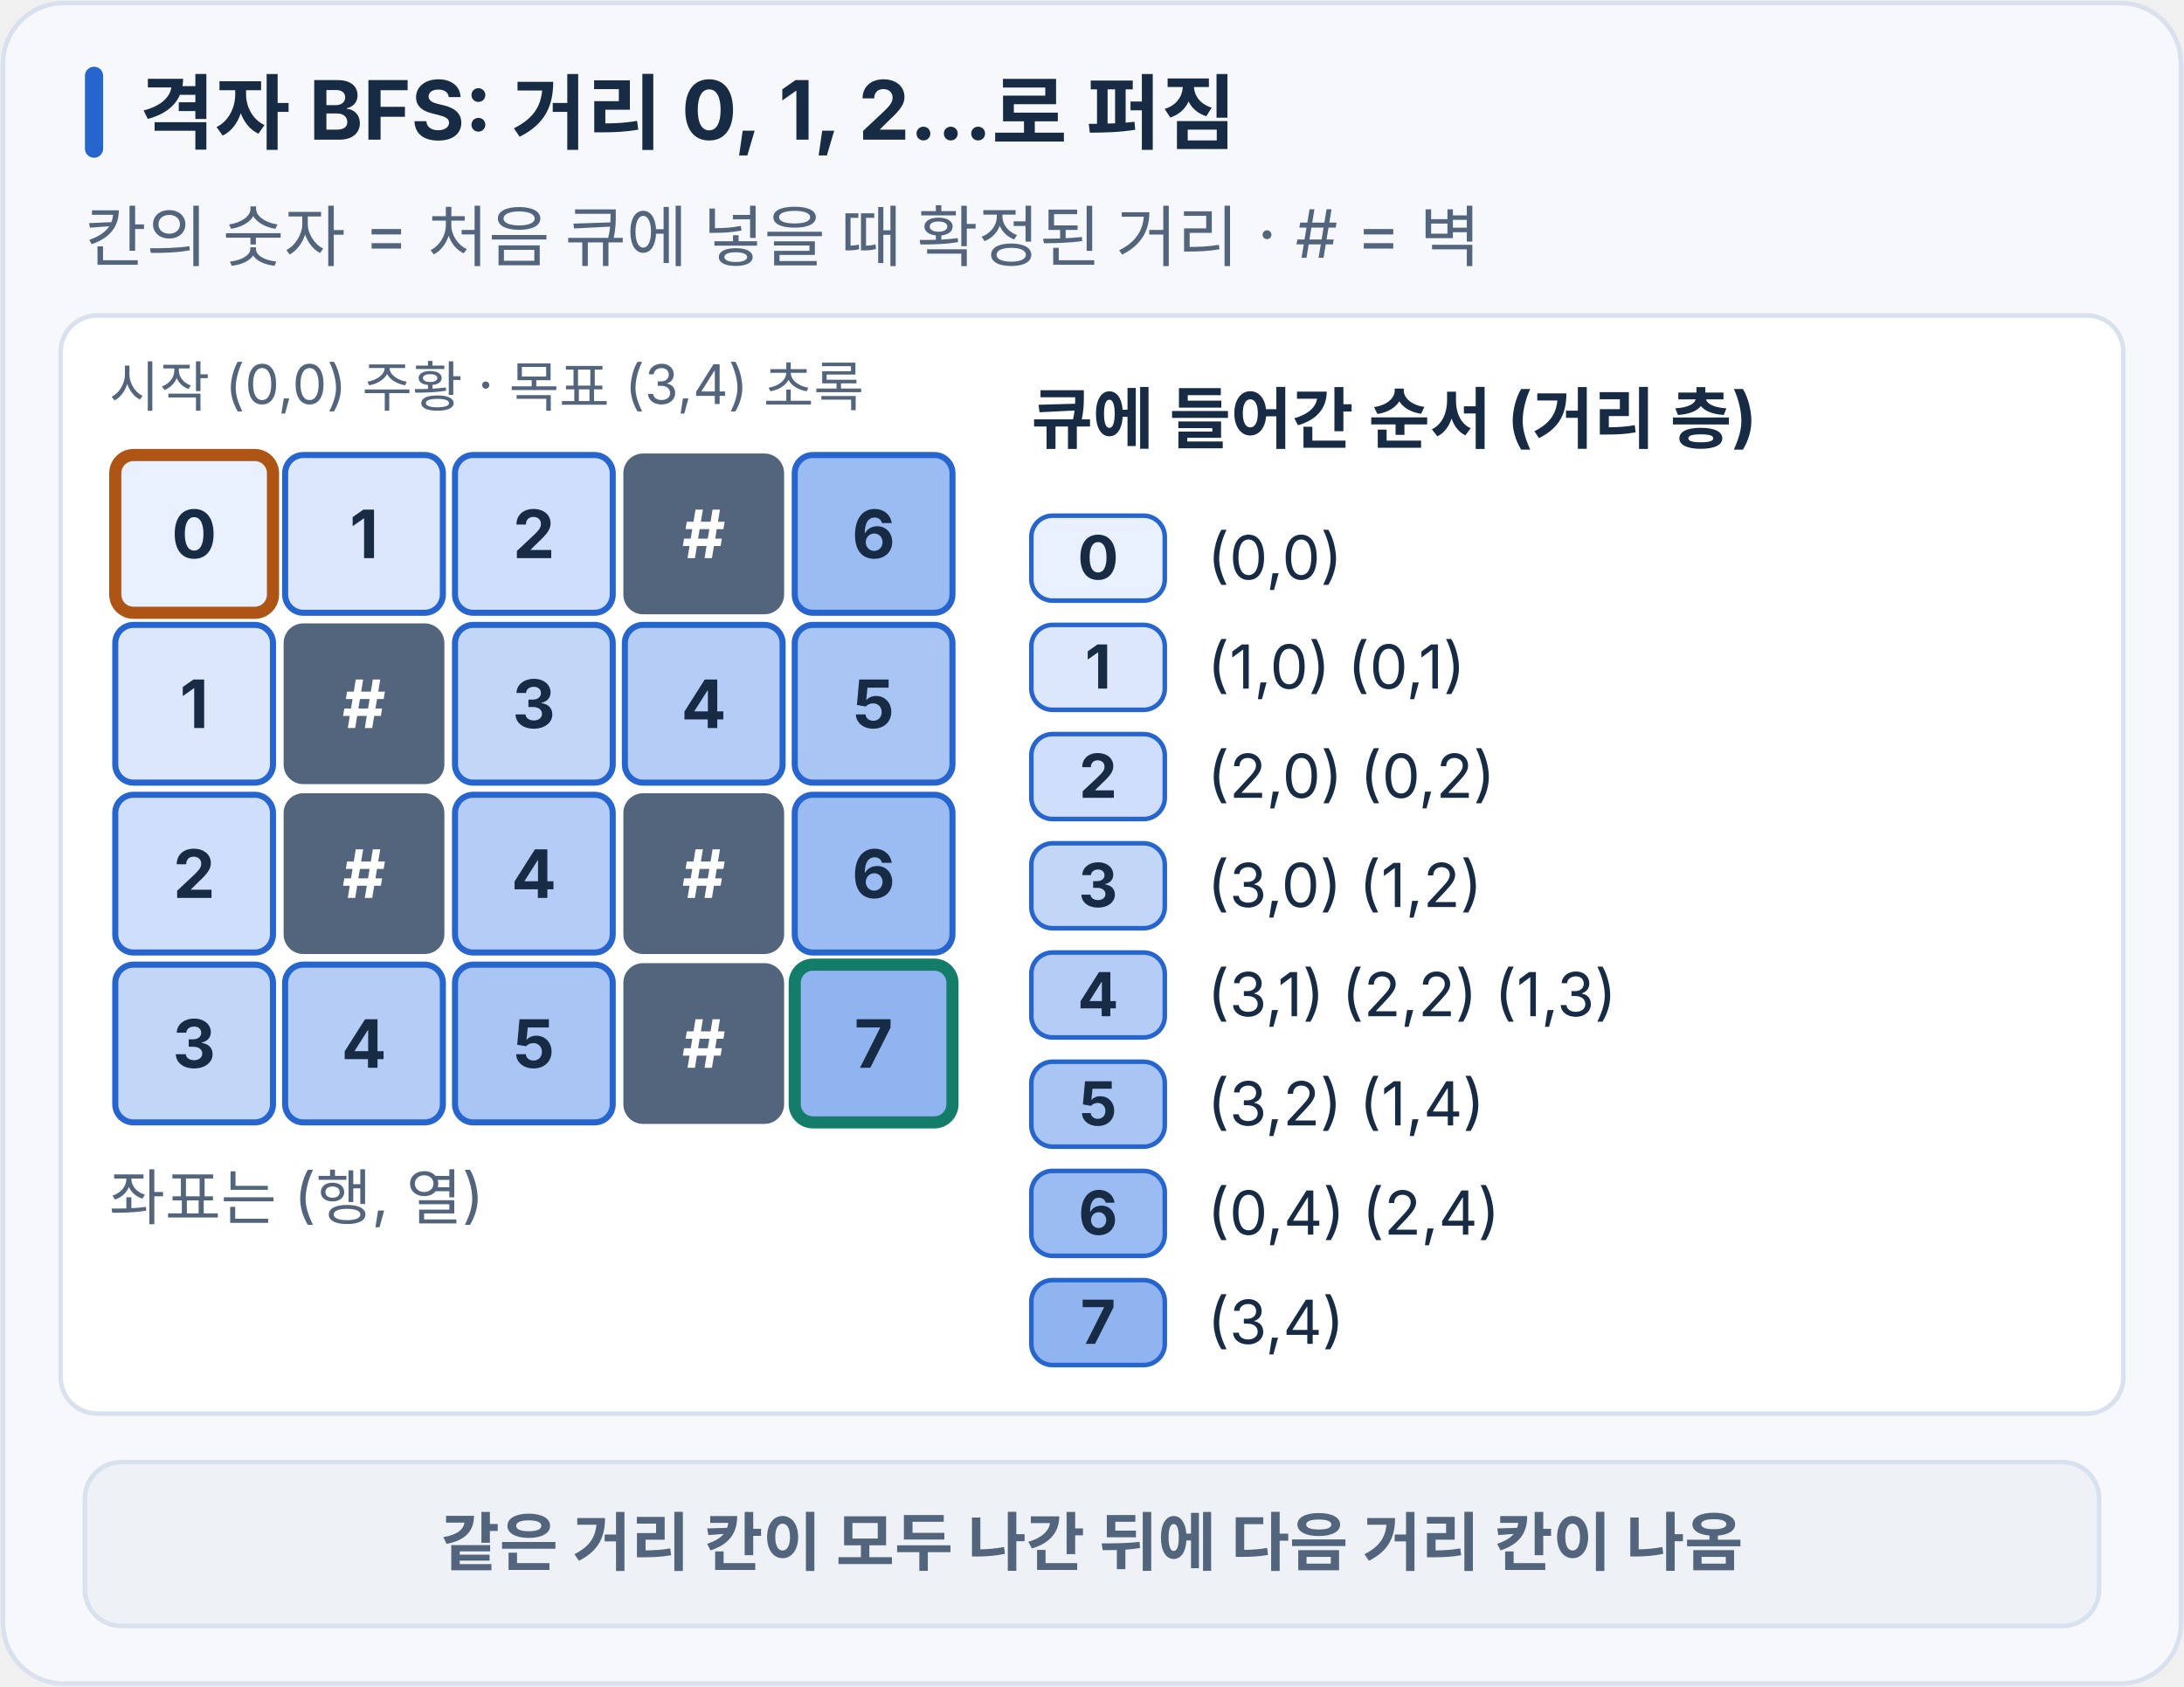
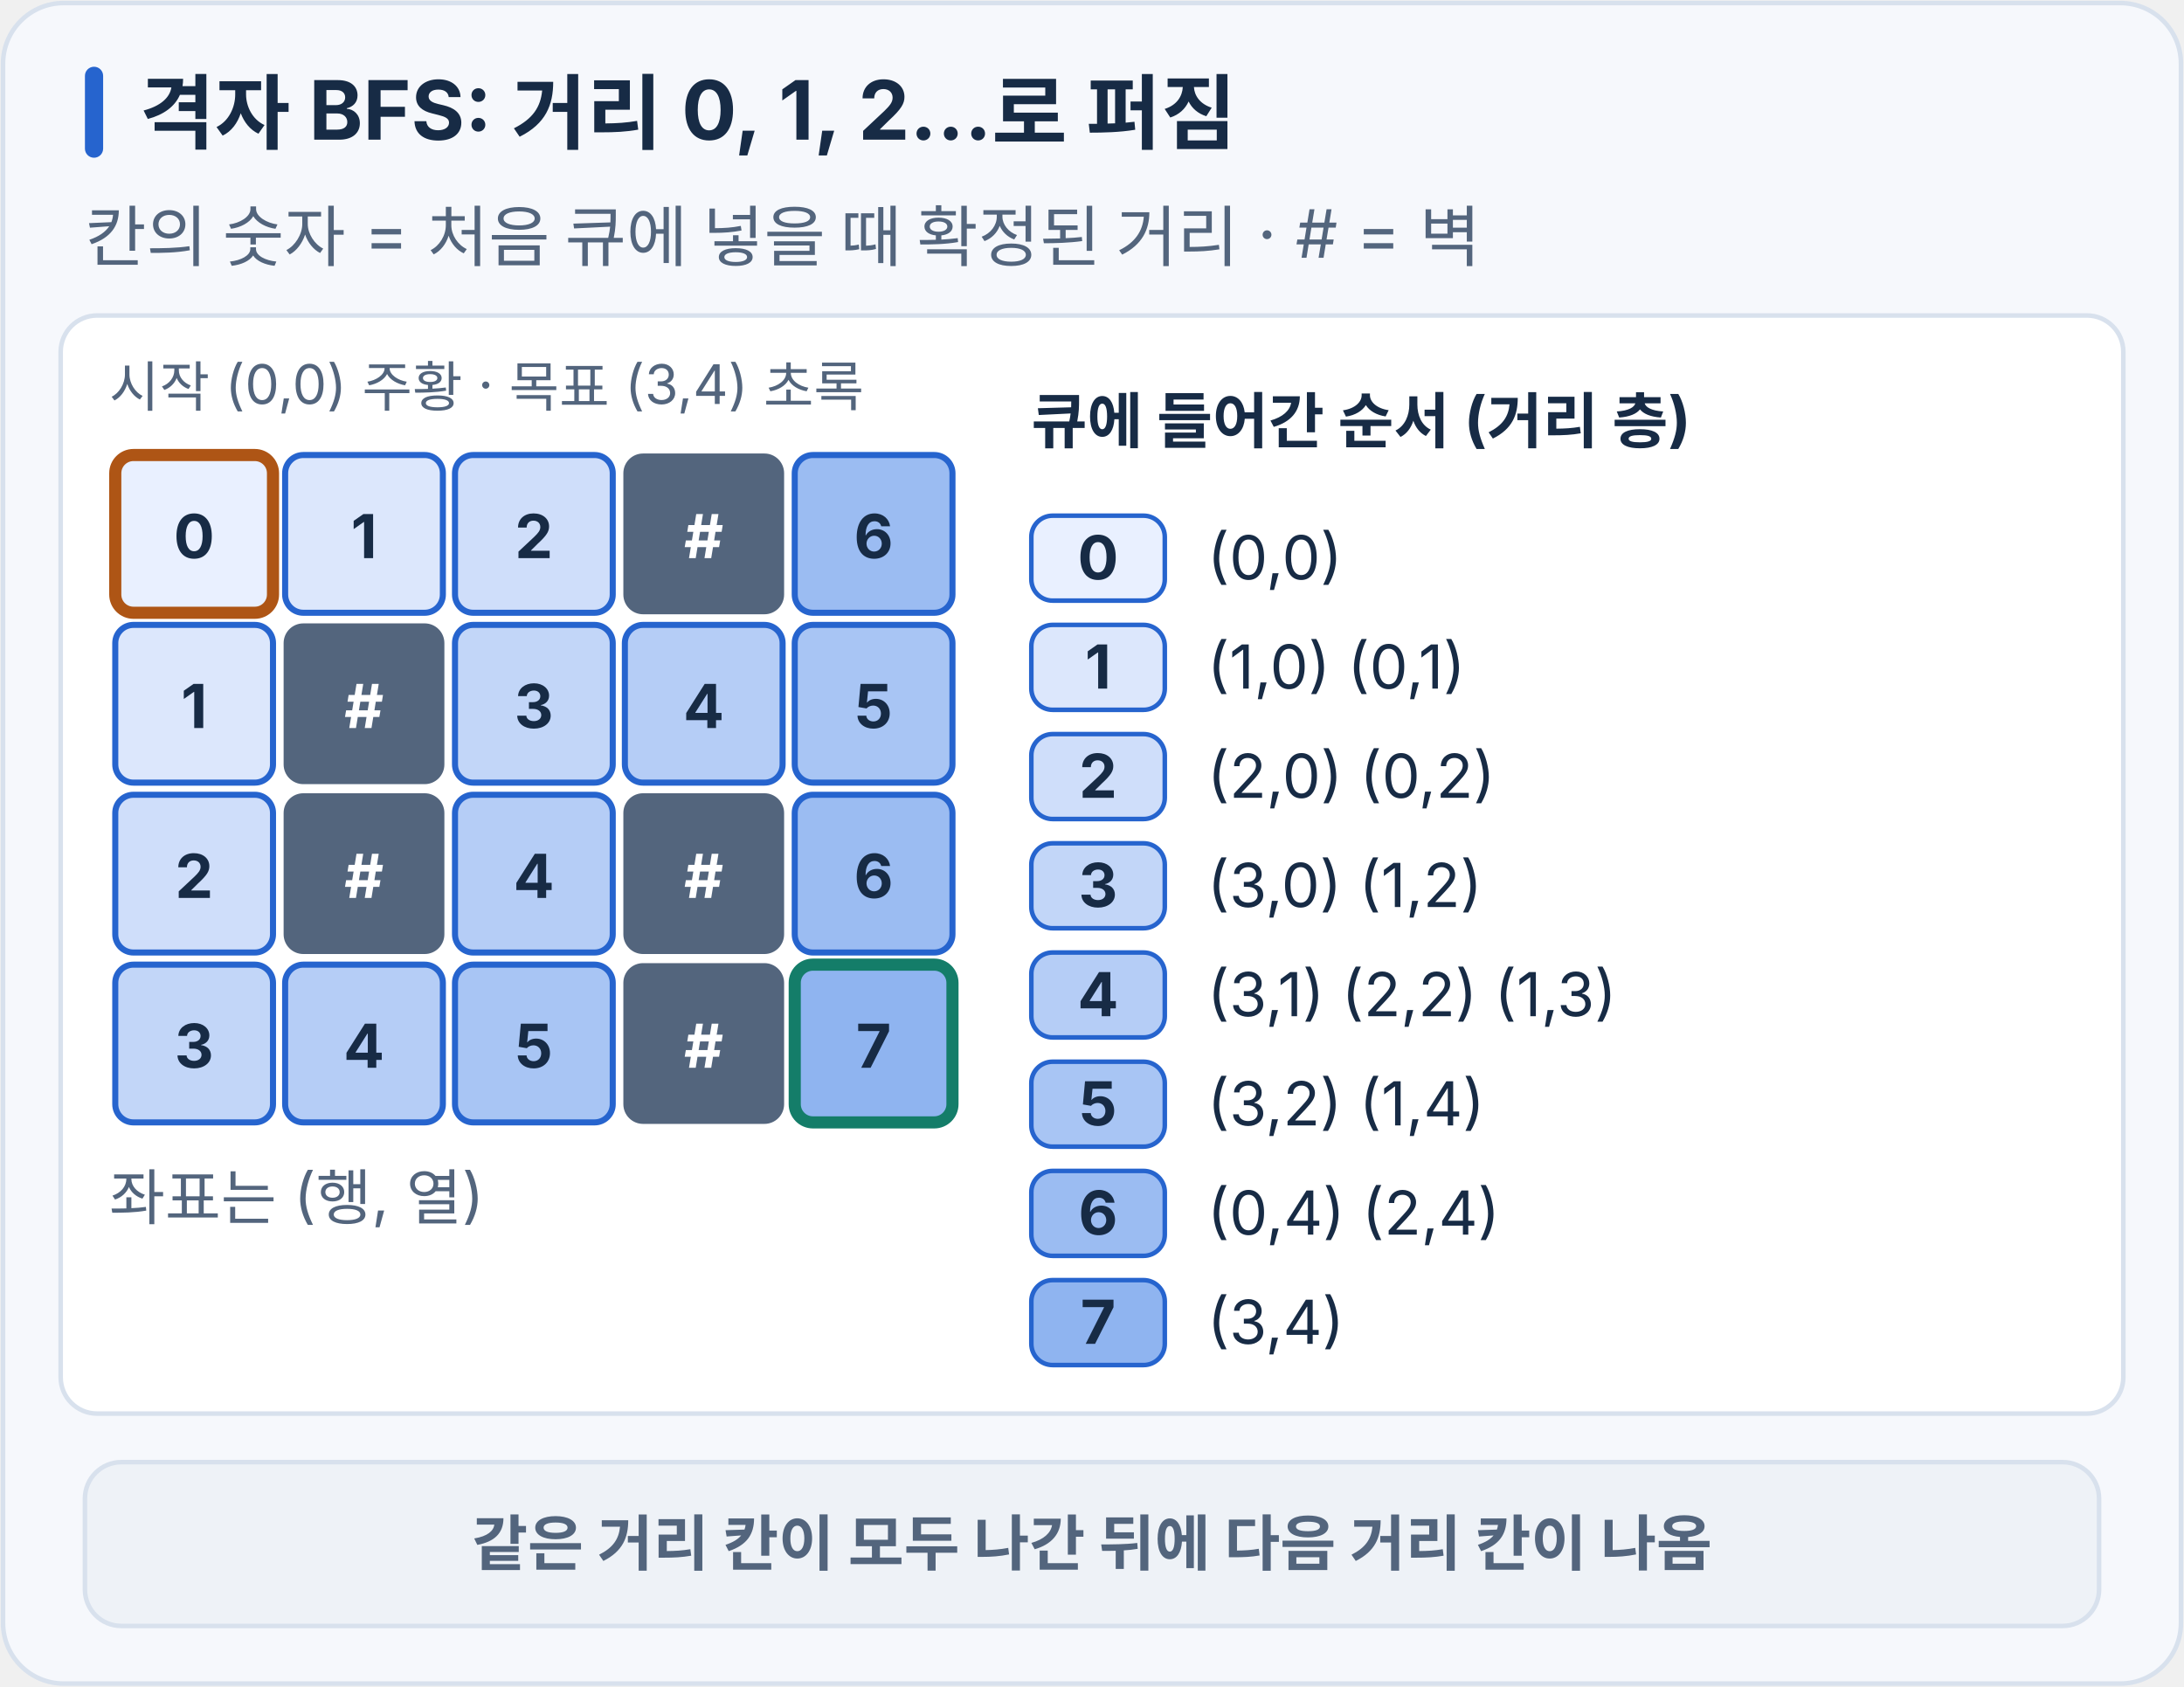
<svg xmlns="http://www.w3.org/2000/svg" viewBox="0 0 720 556" role="img" aria-labelledby="title desc">
  <style>text{font-family:-apple-system,BlinkMacSystemFont,"Apple SD Gothic Neo","Noto Sans KR",sans-serif}</style>
  <rect x="1" y="1" width="718" height="554" rx="20" fill="#f6f8fc" stroke="#d8e1ed" stroke-width="1.5" />
  <rect x="28" y="22" width="6" height="30" rx="3" fill="#2664ce" />
  <text x="46" y="47" font-size="27" fill="#172b45" font-weight="750">격자 BFS: 거리 0, 1, 2…로 퍼짐</text>
  <text x="28" y="86" font-size="22" fill="#53657d" font-weight="400" text-anchor="start">칸의 숫자 = 처음 큐에 넣을 때 확정된 거리 · # = 벽</text>
  <rect x="20" y="104" width="680" height="362" rx="12" fill="#fff" stroke="#d8e1ed" stroke-width="1.5" />
  <rect x="38" y="150" width="52" height="52" rx="6" fill="#e9f0ff" stroke="#ae5515" stroke-width="4" />
-   <text x="64.0" y="184.0" font-size="22" fill="#172b45" font-weight="700" text-anchor="middle">0</text>
+   <text x="64.0" y="184.0" font-size="20" fill="#172b45" font-weight="700" text-anchor="middle">0</text>
  <rect x="94" y="150" width="52" height="52" rx="6" fill="#dce7fc" stroke="#2664ce" stroke-width="2" />
-   <text x="120.0" y="184.0" font-size="22" fill="#172b45" font-weight="700" text-anchor="middle">1</text>
+   <text x="120.0" y="184.0" font-size="20" fill="#172b45" font-weight="700" text-anchor="middle">1</text>
  <rect x="150" y="150" width="52" height="52" rx="6" fill="#cfdefa" stroke="#2664ce" stroke-width="2" />
-   <text x="176.0" y="184.0" font-size="22" fill="#172b45" font-weight="700" text-anchor="middle">2</text>
+   <text x="176.0" y="184.0" font-size="20" fill="#172b45" font-weight="700" text-anchor="middle">2</text>
  <rect x="206" y="150" width="52" height="52" rx="6" fill="#53657d" stroke="#53657d" stroke-width="1" />
-   <text x="232.0" y="184.0" font-size="22" fill="#ffffff" font-weight="700" text-anchor="middle">#</text>
+   <text x="232.0" y="184.0" font-size="20" fill="#ffffff" font-weight="700" text-anchor="middle">#</text>
  <rect x="262" y="150" width="52" height="52" rx="6" fill="#9bbcf2" stroke="#2664ce" stroke-width="2" />
-   <text x="288.0" y="184.0" font-size="22" fill="#172b45" font-weight="700" text-anchor="middle">6</text>
+   <text x="288.0" y="184.0" font-size="20" fill="#172b45" font-weight="700" text-anchor="middle">6</text>
  <rect x="38" y="206" width="52" height="52" rx="6" fill="#dce7fc" stroke="#2664ce" stroke-width="2" />
-   <text x="64.0" y="240.0" font-size="22" fill="#172b45" font-weight="700" text-anchor="middle">1</text>
+   <text x="64.0" y="240.0" font-size="20" fill="#172b45" font-weight="700" text-anchor="middle">1</text>
  <rect x="94" y="206" width="52" height="52" rx="6" fill="#53657d" stroke="#53657d" stroke-width="1" />
-   <text x="120.0" y="240.0" font-size="22" fill="#ffffff" font-weight="700" text-anchor="middle">#</text>
+   <text x="120.0" y="240.0" font-size="20" fill="#ffffff" font-weight="700" text-anchor="middle">#</text>
  <rect x="150" y="206" width="52" height="52" rx="6" fill="#c2d6f8" stroke="#2664ce" stroke-width="2" />
-   <text x="176.0" y="240.0" font-size="22" fill="#172b45" font-weight="700" text-anchor="middle">3</text>
+   <text x="176.0" y="240.0" font-size="20" fill="#172b45" font-weight="700" text-anchor="middle">3</text>
  <rect x="206" y="206" width="52" height="52" rx="6" fill="#b5cdf6" stroke="#2664ce" stroke-width="2" />
-   <text x="232.0" y="240.0" font-size="22" fill="#172b45" font-weight="700" text-anchor="middle">4</text>
+   <text x="232.0" y="240.0" font-size="20" fill="#172b45" font-weight="700" text-anchor="middle">4</text>
  <rect x="262" y="206" width="52" height="52" rx="6" fill="#a8c5f4" stroke="#2664ce" stroke-width="2" />
-   <text x="288.0" y="240.0" font-size="22" fill="#172b45" font-weight="700" text-anchor="middle">5</text>
+   <text x="288.0" y="240.0" font-size="20" fill="#172b45" font-weight="700" text-anchor="middle">5</text>
  <rect x="38" y="262" width="52" height="52" rx="6" fill="#cfdefa" stroke="#2664ce" stroke-width="2" />
-   <text x="64.0" y="296.0" font-size="22" fill="#172b45" font-weight="700" text-anchor="middle">2</text>
+   <text x="64.0" y="296.0" font-size="20" fill="#172b45" font-weight="700" text-anchor="middle">2</text>
  <rect x="94" y="262" width="52" height="52" rx="6" fill="#53657d" stroke="#53657d" stroke-width="1" />
-   <text x="120.0" y="296.0" font-size="22" fill="#ffffff" font-weight="700" text-anchor="middle">#</text>
+   <text x="120.0" y="296.0" font-size="20" fill="#ffffff" font-weight="700" text-anchor="middle">#</text>
  <rect x="150" y="262" width="52" height="52" rx="6" fill="#b5cdf6" stroke="#2664ce" stroke-width="2" />
-   <text x="176.0" y="296.0" font-size="22" fill="#172b45" font-weight="700" text-anchor="middle">4</text>
+   <text x="176.0" y="296.0" font-size="20" fill="#172b45" font-weight="700" text-anchor="middle">4</text>
  <rect x="206" y="262" width="52" height="52" rx="6" fill="#53657d" stroke="#53657d" stroke-width="1" />
-   <text x="232.0" y="296.0" font-size="22" fill="#ffffff" font-weight="700" text-anchor="middle">#</text>
+   <text x="232.0" y="296.0" font-size="20" fill="#ffffff" font-weight="700" text-anchor="middle">#</text>
  <rect x="262" y="262" width="52" height="52" rx="6" fill="#9bbcf2" stroke="#2664ce" stroke-width="2" />
-   <text x="288.0" y="296.0" font-size="22" fill="#172b45" font-weight="700" text-anchor="middle">6</text>
+   <text x="288.0" y="296.0" font-size="20" fill="#172b45" font-weight="700" text-anchor="middle">6</text>
  <rect x="38" y="318" width="52" height="52" rx="6" fill="#c2d6f8" stroke="#2664ce" stroke-width="2" />
-   <text x="64.0" y="352.0" font-size="22" fill="#172b45" font-weight="700" text-anchor="middle">3</text>
+   <text x="64.0" y="352.0" font-size="20" fill="#172b45" font-weight="700" text-anchor="middle">3</text>
  <rect x="94" y="318" width="52" height="52" rx="6" fill="#b5cdf6" stroke="#2664ce" stroke-width="2" />
-   <text x="120.0" y="352.0" font-size="22" fill="#172b45" font-weight="700" text-anchor="middle">4</text>
+   <text x="120.0" y="352.0" font-size="20" fill="#172b45" font-weight="700" text-anchor="middle">4</text>
  <rect x="150" y="318" width="52" height="52" rx="6" fill="#a8c5f4" stroke="#2664ce" stroke-width="2" />
-   <text x="176.0" y="352.0" font-size="22" fill="#172b45" font-weight="700" text-anchor="middle">5</text>
+   <text x="176.0" y="352.0" font-size="20" fill="#172b45" font-weight="700" text-anchor="middle">5</text>
  <rect x="206" y="318" width="52" height="52" rx="6" fill="#53657d" stroke="#53657d" stroke-width="1" />
-   <text x="232.0" y="352.0" font-size="22" fill="#ffffff" font-weight="700" text-anchor="middle">#</text>
+   <text x="232.0" y="352.0" font-size="20" fill="#ffffff" font-weight="700" text-anchor="middle">#</text>
  <rect x="262" y="318" width="52" height="52" rx="6" fill="#8fb4f0" stroke="#147d69" stroke-width="4" />
-   <text x="288.0" y="352.0" font-size="22" fill="#172b45" font-weight="700" text-anchor="middle">7</text>
+   <text x="288.0" y="352.0" font-size="20" fill="#172b45" font-weight="700" text-anchor="middle">7</text>
  <text x="36" y="134" font-size="18" fill="#53657d" font-weight="400" text-anchor="start">시작 (0,0) 주황 · 목표 (3,4) 초록</text>
  <text x="36" y="402" font-size="20" fill="#53657d" font-weight="400" text-anchor="start">좌표는 (행, 열)</text>
-   <text x="340" y="146" font-size="22" fill="#172b45" font-weight="700" text-anchor="start">큐에 들어간 순서 (거리 층)</text>
+   <text x="340" y="146" font-size="20" fill="#172b45" font-weight="700" text-anchor="start">큐에 들어간 순서 (거리 층)</text>
  <rect x="340" y="170" width="44" height="28" rx="7" fill="#e9f0ff" stroke="#2664ce" stroke-width="1.5" />
  <text x="362" y="191" font-size="20" fill="#172b45" font-weight="700" text-anchor="middle">0</text>
  <text x="398" y="191" font-size="20" fill="#172b45" font-weight="400" text-anchor="start">(0,0)</text>
  <rect x="340" y="206" width="44" height="28" rx="7" fill="#dce7fc" stroke="#2664ce" stroke-width="1.5" />
  <text x="362" y="227" font-size="20" fill="#172b45" font-weight="700" text-anchor="middle">1</text>
  <text x="398" y="227" font-size="20" fill="#172b45" font-weight="400" text-anchor="start">(1,0) (0,1)</text>
  <rect x="340" y="242" width="44" height="28" rx="7" fill="#cfdefa" stroke="#2664ce" stroke-width="1.5" />
  <text x="362" y="263" font-size="20" fill="#172b45" font-weight="700" text-anchor="middle">2</text>
  <text x="398" y="263" font-size="20" fill="#172b45" font-weight="400" text-anchor="start">(2,0) (0,2)</text>
  <rect x="340" y="278" width="44" height="28" rx="7" fill="#c2d6f8" stroke="#2664ce" stroke-width="1.5" />
  <text x="362" y="299" font-size="20" fill="#172b45" font-weight="700" text-anchor="middle">3</text>
  <text x="398" y="299" font-size="20" fill="#172b45" font-weight="400" text-anchor="start">(3,0) (1,2)</text>
  <rect x="340" y="314" width="44" height="28" rx="7" fill="#b5cdf6" stroke="#2664ce" stroke-width="1.5" />
  <text x="362" y="335" font-size="20" fill="#172b45" font-weight="700" text-anchor="middle">4</text>
  <text x="398" y="335" font-size="20" fill="#172b45" font-weight="400" text-anchor="start">(3,1) (2,2) (1,3)</text>
  <rect x="340" y="350" width="44" height="28" rx="7" fill="#a8c5f4" stroke="#2664ce" stroke-width="1.5" />
  <text x="362" y="371" font-size="20" fill="#172b45" font-weight="700" text-anchor="middle">5</text>
  <text x="398" y="371" font-size="20" fill="#172b45" font-weight="400" text-anchor="start">(3,2) (1,4)</text>
  <rect x="340" y="386" width="44" height="28" rx="7" fill="#9bbcf2" stroke="#2664ce" stroke-width="1.5" />
  <text x="362" y="407" font-size="20" fill="#172b45" font-weight="700" text-anchor="middle">6</text>
  <text x="398" y="407" font-size="20" fill="#172b45" font-weight="400" text-anchor="start">(0,4) (2,4)</text>
  <rect x="340" y="422" width="44" height="28" rx="7" fill="#8fb4f0" stroke="#2664ce" stroke-width="1.5" />
  <text x="362" y="443" font-size="20" fill="#172b45" font-weight="700" text-anchor="middle">7</text>
  <text x="398" y="443" font-size="20" fill="#172b45" font-weight="400" text-anchor="start">(3,4)</text>
  <rect x="28" y="482" width="664" height="54" rx="12" fill="#eef2f7" stroke="#d8e1ed" stroke-width="1.5" />
-   <text x="360" y="516" font-size="21" fill="#53657d" font-weight="600" text-anchor="middle">같은 거리 칸이 모두 나간 뒤에 다음 거리 칸이 나옴</text>
+   <text x="360" y="516" font-size="20" fill="#53657d" font-weight="600" text-anchor="middle">같은 거리 칸이 모두 나간 뒤에 다음 거리 칸이 나옴</text>
</svg>
